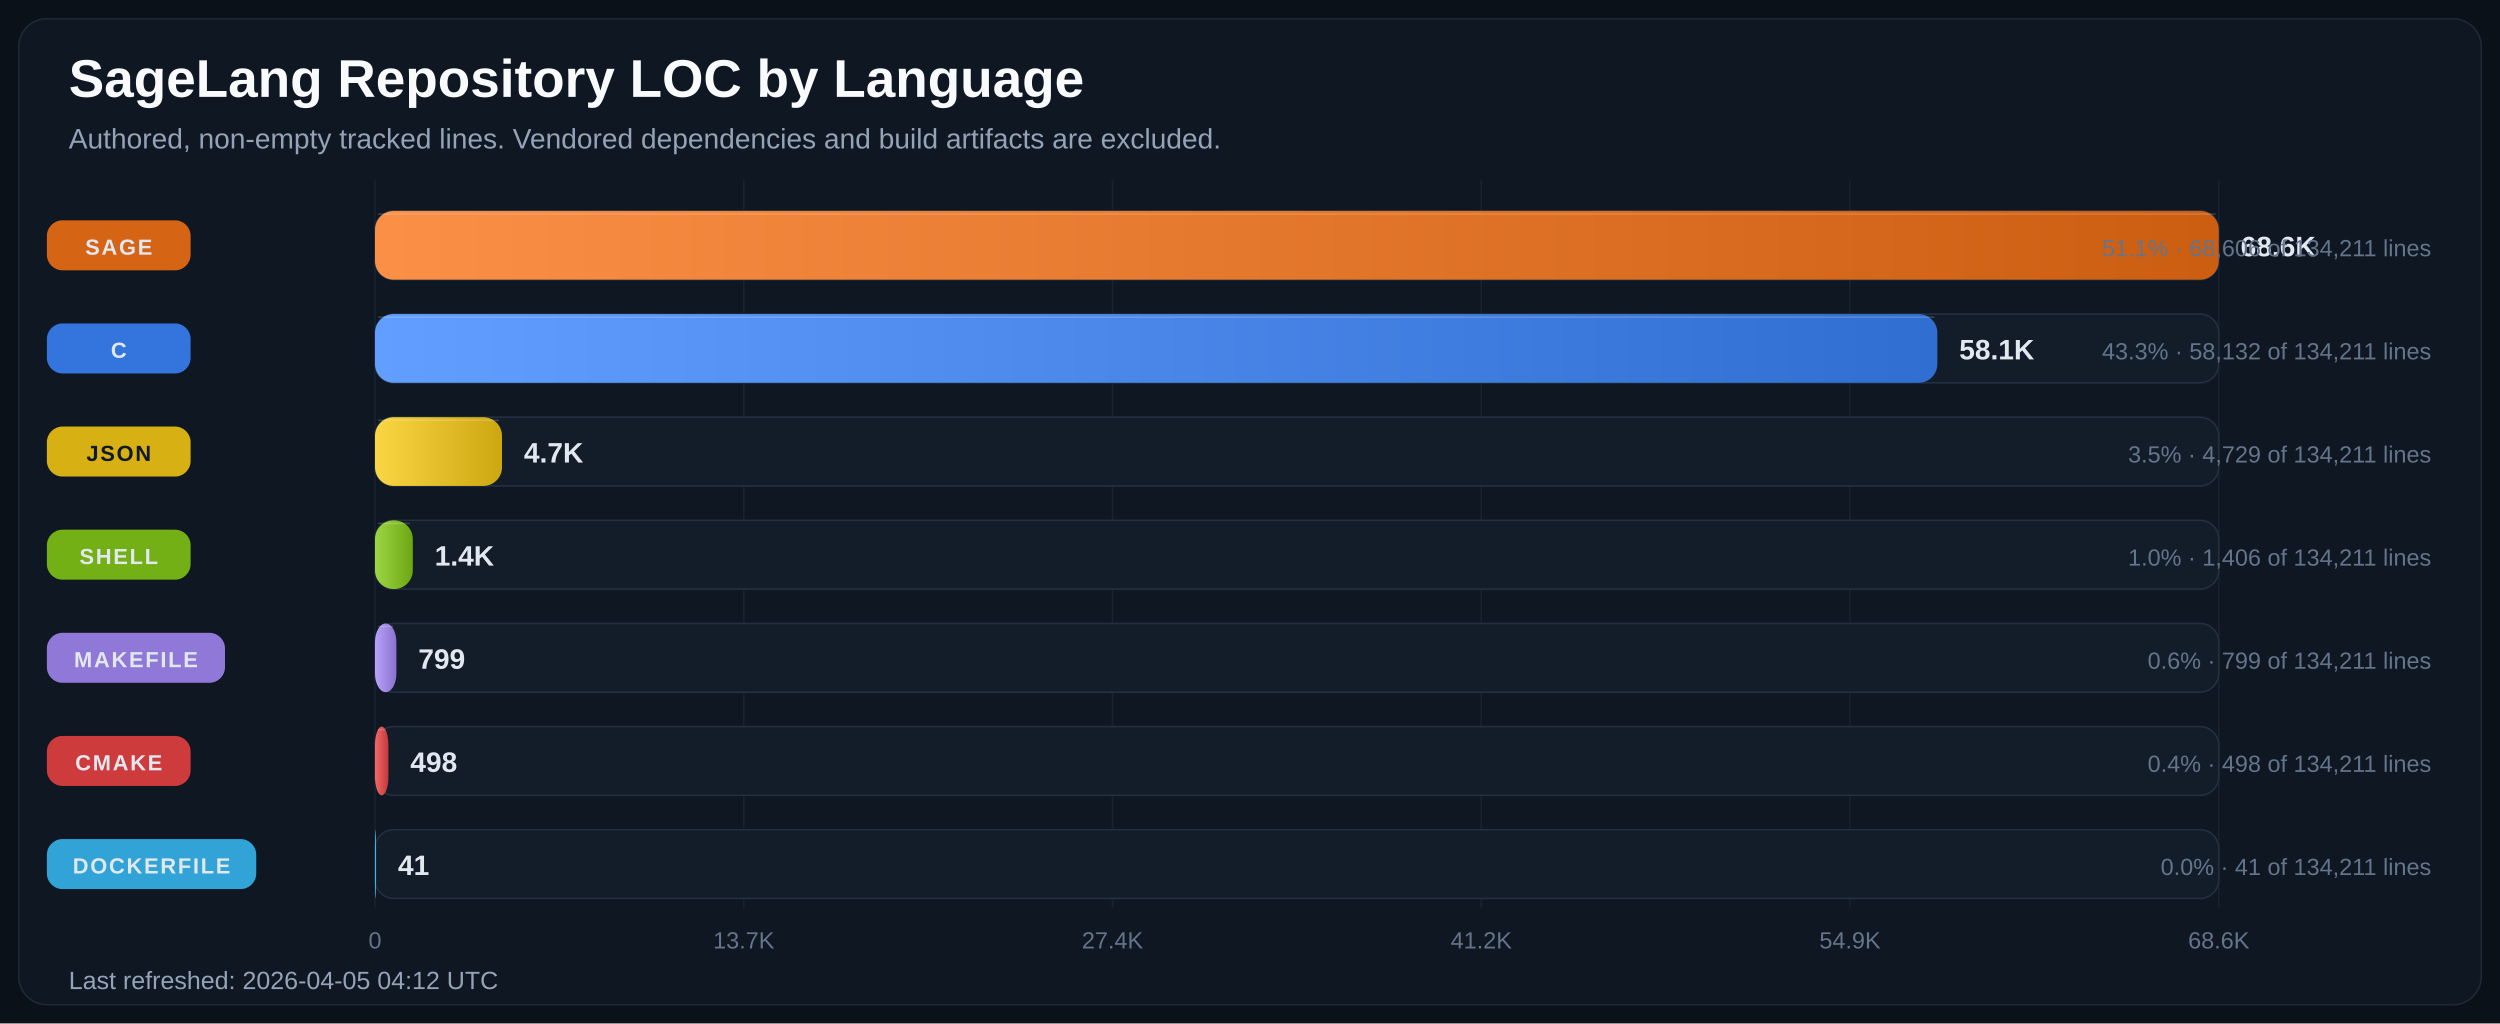
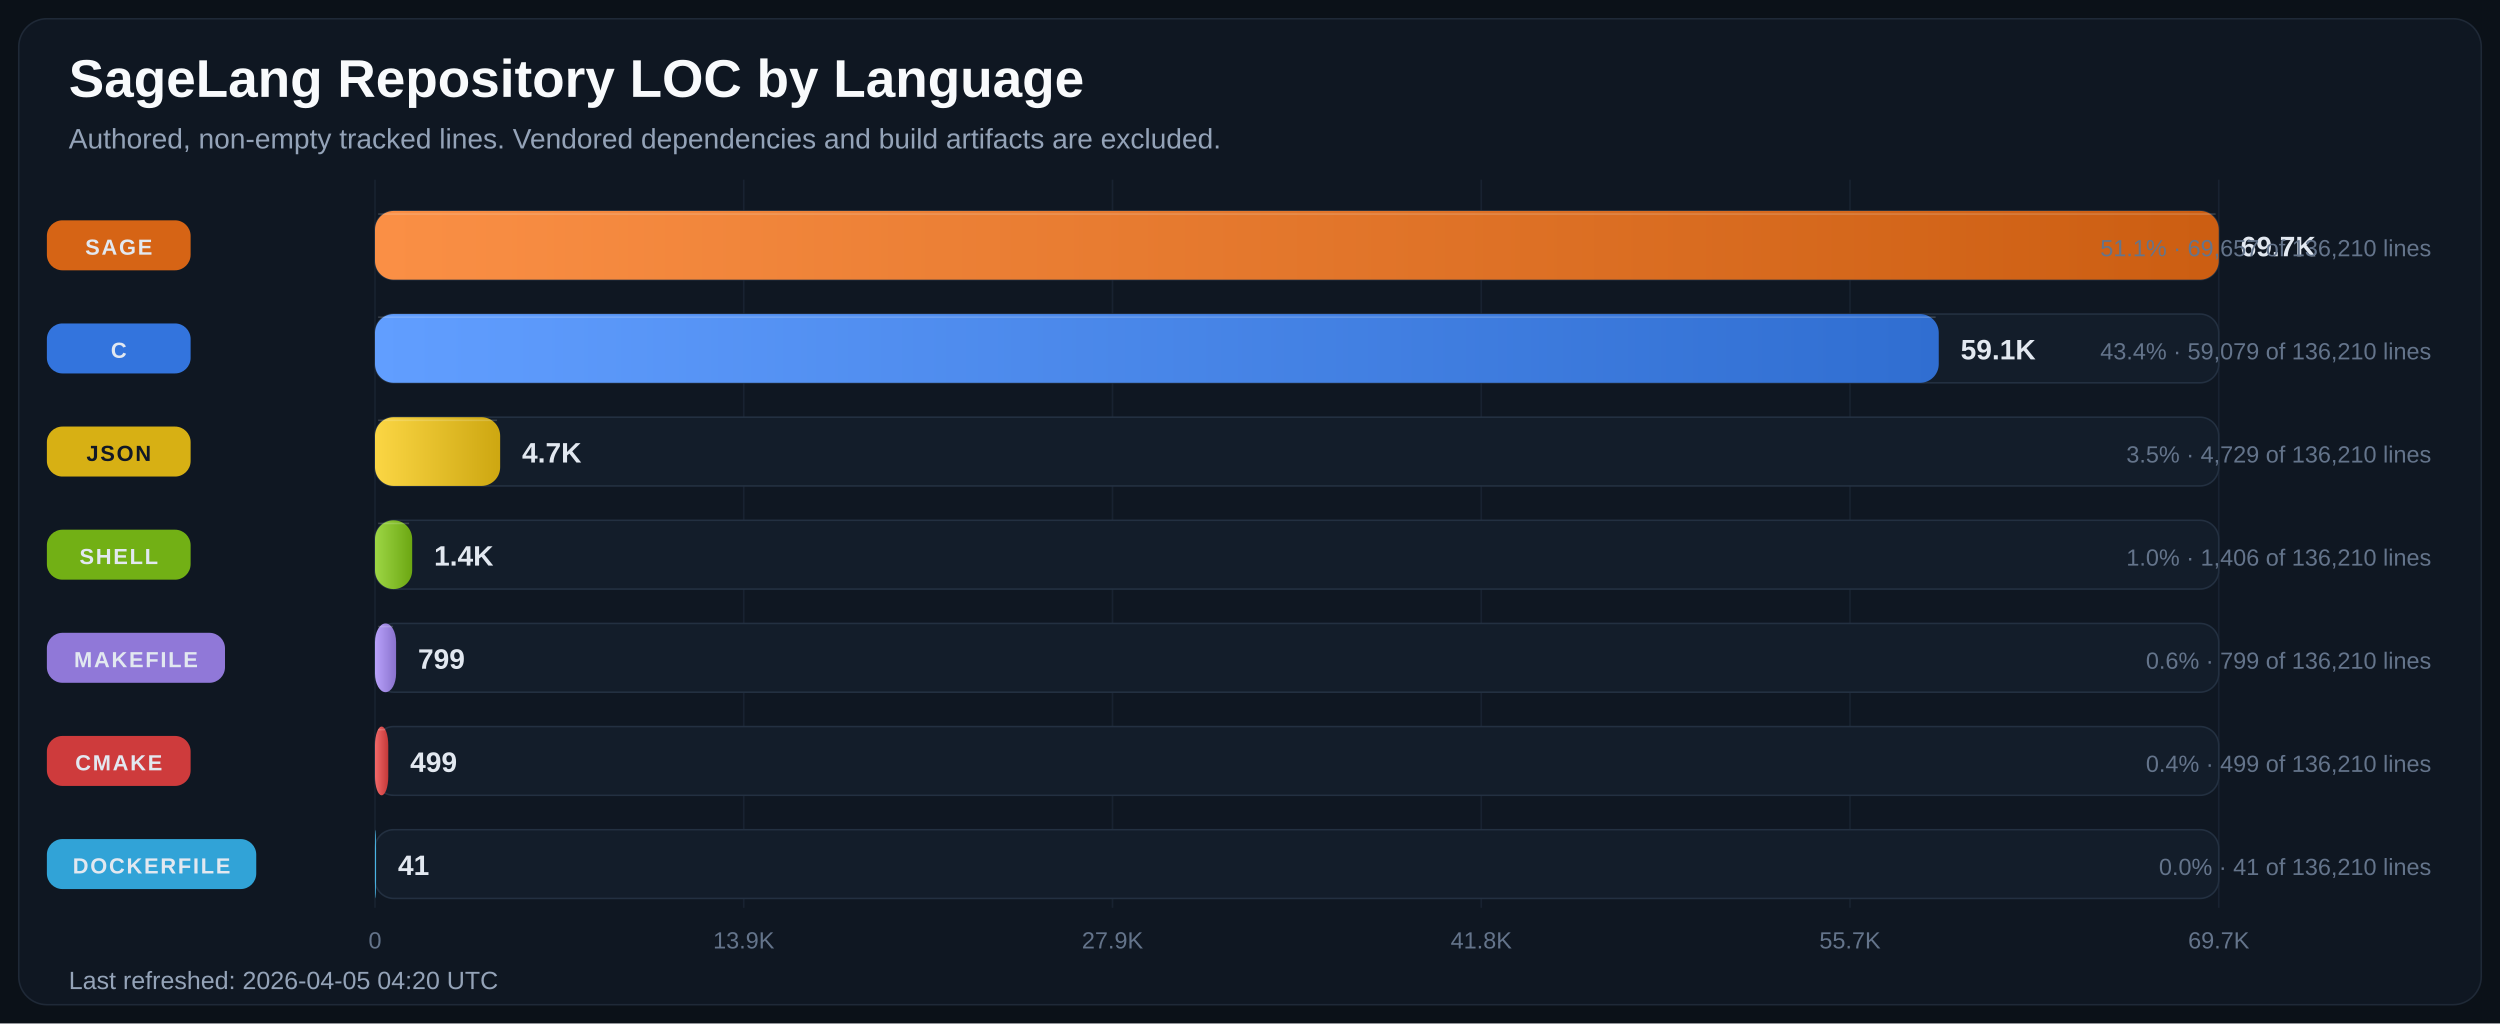
<svg xmlns="http://www.w3.org/2000/svg" width="1600" height="655" viewBox="0 0 1600 655" role="img" aria-labelledby="title desc">
  <defs>
    <linearGradient id="bar-gradient-0" x1="0%" y1="0%" x2="100%" y2="0%">
      <stop offset="0%" stop-color="#FA8F45" />
      <stop offset="100%" stop-color="#CC5E12" />
    </linearGradient>
    <linearGradient id="bar-gradient-1" x1="0%" y1="0%" x2="100%" y2="0%">
      <stop offset="0%" stop-color="#619EFF" />
      <stop offset="100%" stop-color="#306ED1" />
    </linearGradient>
    <linearGradient id="bar-gradient-2" x1="0%" y1="0%" x2="100%" y2="0%">
      <stop offset="0%" stop-color="#FBD644" />
      <stop offset="100%" stop-color="#CDA711" />
    </linearGradient>
    <linearGradient id="bar-gradient-3" x1="0%" y1="0%" x2="100%" y2="0%">
      <stop offset="0%" stop-color="#9DD645" />
      <stop offset="100%" stop-color="#6CA712" />
    </linearGradient>
    <linearGradient id="bar-gradient-4" x1="0%" y1="0%" x2="100%" y2="0%">
      <stop offset="0%" stop-color="#B9A2FB" />
      <stop offset="100%" stop-color="#8972CD" />
    </linearGradient>
    <linearGradient id="bar-gradient-5" x1="0%" y1="0%" x2="100%" y2="0%">
      <stop offset="0%" stop-color="#F26969" />
      <stop offset="100%" stop-color="#C43838" />
    </linearGradient>
    <linearGradient id="bar-gradient-6" x1="0%" y1="0%" x2="100%" y2="0%">
      <stop offset="0%" stop-color="#60CAF9" />
      <stop offset="100%" stop-color="#2E9BCB" />
    </linearGradient>
  </defs>
  <rect width="100%" height="100%" fill="#0B1118" />
  <rect x="12" y="12" width="1576" height="631" rx="18" fill="#0F1722" stroke="#1F2937" />
  <text x="44" y="62" fill="#F8FAFC" font-size="34" font-family="Segoe UI, Arial, sans-serif" font-weight="700">SageLang Repository LOC by Language</text>
  <text x="44" y="95" fill="#94A3B8" font-size="18" font-family="Segoe UI, Arial, sans-serif">Authored, non-empty tracked lines. Vendored dependencies and build artifacts are excluded.</text>
  <line x1="240.0" y1="115" x2="240.0" y2="581" stroke="#182231" stroke-width="1" />
  <text x="240.0" y="607" text-anchor="middle" fill="#64748B" font-size="15" font-family="Segoe UI, Arial, sans-serif">0</text>
  <line x1="476.0" y1="115" x2="476.0" y2="581" stroke="#182231" stroke-width="1" />
-   <text x="476.0" y="607" text-anchor="middle" fill="#64748B" font-size="15" font-family="Segoe UI, Arial, sans-serif">13.7K</text>
+   <text x="476.0" y="607" text-anchor="middle" fill="#64748B" font-size="15" font-family="Segoe UI, Arial, sans-serif">13.9K</text>
  <line x1="712.0" y1="115" x2="712.0" y2="581" stroke="#182231" stroke-width="1" />
-   <text x="712.0" y="607" text-anchor="middle" fill="#64748B" font-size="15" font-family="Segoe UI, Arial, sans-serif">27.4K</text>
+   <text x="712.0" y="607" text-anchor="middle" fill="#64748B" font-size="15" font-family="Segoe UI, Arial, sans-serif">27.9K</text>
  <line x1="948.0" y1="115" x2="948.0" y2="581" stroke="#182231" stroke-width="1" />
-   <text x="948.0" y="607" text-anchor="middle" fill="#64748B" font-size="15" font-family="Segoe UI, Arial, sans-serif">41.2K</text>
+   <text x="948.0" y="607" text-anchor="middle" fill="#64748B" font-size="15" font-family="Segoe UI, Arial, sans-serif">41.8K</text>
  <line x1="1184.0" y1="115" x2="1184.0" y2="581" stroke="#182231" stroke-width="1" />
-   <text x="1184.0" y="607" text-anchor="middle" fill="#64748B" font-size="15" font-family="Segoe UI, Arial, sans-serif">54.9K</text>
+   <text x="1184.0" y="607" text-anchor="middle" fill="#64748B" font-size="15" font-family="Segoe UI, Arial, sans-serif">55.7K</text>
  <line x1="1420.0" y1="115" x2="1420.0" y2="581" stroke="#182231" stroke-width="1" />
-   <text x="1420.0" y="607" text-anchor="middle" fill="#64748B" font-size="15" font-family="Segoe UI, Arial, sans-serif">68.6K</text>
+   <text x="1420.0" y="607" text-anchor="middle" fill="#64748B" font-size="15" font-family="Segoe UI, Arial, sans-serif">69.7K</text>
  <rect x="30" y="141.0" width="92" height="32" rx="10" fill="#E06814" opacity="0.95" />
  <text x="76.0" y="163.0" text-anchor="middle" fill="#E2E8F0" font-size="14" font-family="Segoe UI, Arial, sans-serif" font-weight="700" letter-spacing="1.1">SAGE</text>
  <rect x="240" y="135" width="1180" height="44" rx="12" fill="#131D2A" stroke="#233041" />
  <rect x="240" y="135" width="1180.0" height="44" rx="12" fill="url(#bar-gradient-0)" />
  <line x1="242.0" y1="137.0" x2="1418.0" y2="137.0" stroke="#F8FAFC" stroke-opacity="0.18" />
-   <text x="1434.0" y="164.0" fill="#E2E8F0" font-size="18" font-family="Segoe UI, Arial, sans-serif" font-weight="700">68.6K</text>
-   <text x="1556" y="164.0" text-anchor="end" fill="#64748B" font-size="15" font-family="Segoe UI, Arial, sans-serif">51.1% · 68,606 of 134,211 lines</text>
+   <text x="1434.0" y="164.0" fill="#E2E8F0" font-size="18" font-family="Segoe UI, Arial, sans-serif" font-weight="700">69.7K</text>
+   <text x="1556" y="164.0" text-anchor="end" fill="#64748B" font-size="15" font-family="Segoe UI, Arial, sans-serif">51.1% · 69,657 of 136,210 lines</text>
  <rect x="30" y="207.0" width="92" height="32" rx="10" fill="#3479E6" opacity="0.95" />
  <text x="76.0" y="229.0" text-anchor="middle" fill="#E2E8F0" font-size="14" font-family="Segoe UI, Arial, sans-serif" font-weight="700" letter-spacing="1.1">C</text>
  <rect x="240" y="201" width="1180" height="44" rx="12" fill="#131D2A" stroke="#233041" />
-   <rect x="240" y="201" width="999.9" height="44" rx="12" fill="url(#bar-gradient-1)" />
-   <line x1="242.0" y1="203.0" x2="1237.9" y2="203.0" stroke="#F8FAFC" stroke-opacity="0.18" />
-   <text x="1253.9" y="230.0" fill="#E2E8F0" font-size="18" font-family="Segoe UI, Arial, sans-serif" font-weight="700">58.1K</text>
-   <text x="1556" y="230.0" text-anchor="end" fill="#64748B" font-size="15" font-family="Segoe UI, Arial, sans-serif">43.3% · 58,132 of 134,211 lines</text>
+   <rect x="240" y="201" width="1000.8" height="44" rx="12" fill="url(#bar-gradient-1)" />
+   <line x1="242.0" y1="203.0" x2="1238.8" y2="203.0" stroke="#F8FAFC" stroke-opacity="0.18" />
+   <text x="1254.8" y="230.0" fill="#E2E8F0" font-size="18" font-family="Segoe UI, Arial, sans-serif" font-weight="700">59.1K</text>
+   <text x="1556" y="230.0" text-anchor="end" fill="#64748B" font-size="15" font-family="Segoe UI, Arial, sans-serif">43.4% · 59,079 of 136,210 lines</text>
  <rect x="30" y="273.0" width="92" height="32" rx="10" fill="#E1B813" opacity="0.95" />
  <text x="76.0" y="295.0" text-anchor="middle" fill="#111827" font-size="14" font-family="Segoe UI, Arial, sans-serif" font-weight="700" letter-spacing="1.1">JSON</text>
  <rect x="240" y="267" width="1180" height="44" rx="12" fill="#131D2A" stroke="#233041" />
-   <rect x="240" y="267" width="81.3" height="44" rx="12" fill="url(#bar-gradient-2)" />
-   <line x1="242.0" y1="269.0" x2="319.3" y2="269.0" stroke="#F8FAFC" stroke-opacity="0.18" />
-   <text x="335.3" y="296.0" fill="#E2E8F0" font-size="18" font-family="Segoe UI, Arial, sans-serif" font-weight="700">4.7K</text>
-   <text x="1556" y="296.0" text-anchor="end" fill="#64748B" font-size="15" font-family="Segoe UI, Arial, sans-serif">3.5% · 4,729 of 134,211 lines</text>
+   <rect x="240" y="267" width="80.1" height="44" rx="12" fill="url(#bar-gradient-2)" />
+   <line x1="242.0" y1="269.0" x2="318.1" y2="269.0" stroke="#F8FAFC" stroke-opacity="0.18" />
+   <text x="334.1" y="296.0" fill="#E2E8F0" font-size="18" font-family="Segoe UI, Arial, sans-serif" font-weight="700">4.7K</text>
+   <text x="1556" y="296.0" text-anchor="end" fill="#64748B" font-size="15" font-family="Segoe UI, Arial, sans-serif">3.5% · 4,729 of 136,210 lines</text>
  <rect x="30" y="339.0" width="92" height="32" rx="10" fill="#77B814" opacity="0.95" />
  <text x="76.0" y="361.0" text-anchor="middle" fill="#E2E8F0" font-size="14" font-family="Segoe UI, Arial, sans-serif" font-weight="700" letter-spacing="1.1">SHELL</text>
  <rect x="240" y="333" width="1180" height="44" rx="12" fill="#131D2A" stroke="#233041" />
-   <rect x="240" y="333" width="24.2" height="44" rx="12" fill="url(#bar-gradient-3)" />
-   <line x1="242.0" y1="335.0" x2="262.2" y2="335.0" stroke="#F8FAFC" stroke-opacity="0.18" />
-   <text x="278.2" y="362.0" fill="#E2E8F0" font-size="18" font-family="Segoe UI, Arial, sans-serif" font-weight="700">1.4K</text>
-   <text x="1556" y="362.0" text-anchor="end" fill="#64748B" font-size="15" font-family="Segoe UI, Arial, sans-serif">1.0% · 1,406 of 134,211 lines</text>
+   <rect x="240" y="333" width="23.8" height="44" rx="12" fill="url(#bar-gradient-3)" />
+   <line x1="242.0" y1="335.0" x2="261.8" y2="335.0" stroke="#F8FAFC" stroke-opacity="0.18" />
+   <text x="277.8" y="362.0" fill="#E2E8F0" font-size="18" font-family="Segoe UI, Arial, sans-serif" font-weight="700">1.4K</text>
+   <text x="1556" y="362.0" text-anchor="end" fill="#64748B" font-size="15" font-family="Segoe UI, Arial, sans-serif">1.0% · 1,406 of 136,210 lines</text>
  <rect x="30" y="405.0" width="114" height="32" rx="10" fill="#967DE1" opacity="0.95" />
  <text x="87.0" y="427.0" text-anchor="middle" fill="#E2E8F0" font-size="14" font-family="Segoe UI, Arial, sans-serif" font-weight="700" letter-spacing="1.1">MAKEFILE</text>
  <rect x="240" y="399" width="1180" height="44" rx="12" fill="#131D2A" stroke="#233041" />
-   <rect x="240" y="399" width="13.7" height="44" rx="12" fill="url(#bar-gradient-4)" />
-   <line x1="242.0" y1="401.0" x2="251.7" y2="401.0" stroke="#F8FAFC" stroke-opacity="0.18" />
-   <text x="267.7" y="428.0" fill="#E2E8F0" font-size="18" font-family="Segoe UI, Arial, sans-serif" font-weight="700">799</text>
-   <text x="1556" y="428.0" text-anchor="end" fill="#64748B" font-size="15" font-family="Segoe UI, Arial, sans-serif">0.6% · 799 of 134,211 lines</text>
+   <rect x="240" y="399" width="13.5" height="44" rx="12" fill="url(#bar-gradient-4)" />
+   <line x1="242.0" y1="401.0" x2="251.5" y2="401.0" stroke="#F8FAFC" stroke-opacity="0.18" />
+   <text x="267.5" y="428.0" fill="#E2E8F0" font-size="18" font-family="Segoe UI, Arial, sans-serif" font-weight="700">799</text>
+   <text x="1556" y="428.0" text-anchor="end" fill="#64748B" font-size="15" font-family="Segoe UI, Arial, sans-serif">0.6% · 799 of 136,210 lines</text>
  <rect x="30" y="471.0" width="92" height="32" rx="10" fill="#D73D3D" opacity="0.95" />
  <text x="76.0" y="493.0" text-anchor="middle" fill="#E2E8F0" font-size="14" font-family="Segoe UI, Arial, sans-serif" font-weight="700" letter-spacing="1.1">CMAKE</text>
  <rect x="240" y="465" width="1180" height="44" rx="12" fill="#131D2A" stroke="#233041" />
-   <rect x="240" y="465" width="8.6" height="44" rx="12" fill="url(#bar-gradient-5)" />
-   <line x1="242.0" y1="467.0" x2="246.6" y2="467.0" stroke="#F8FAFC" stroke-opacity="0.18" />
-   <text x="262.6" y="494.0" fill="#E2E8F0" font-size="18" font-family="Segoe UI, Arial, sans-serif" font-weight="700">498</text>
-   <text x="1556" y="494.0" text-anchor="end" fill="#64748B" font-size="15" font-family="Segoe UI, Arial, sans-serif">0.4% · 498 of 134,211 lines</text>
+   <rect x="240" y="465" width="8.5" height="44" rx="12" fill="url(#bar-gradient-5)" />
+   <line x1="242.0" y1="467.0" x2="246.5" y2="467.0" stroke="#F8FAFC" stroke-opacity="0.18" />
+   <text x="262.5" y="494.0" fill="#E2E8F0" font-size="18" font-family="Segoe UI, Arial, sans-serif" font-weight="700">499</text>
+   <text x="1556" y="494.0" text-anchor="end" fill="#64748B" font-size="15" font-family="Segoe UI, Arial, sans-serif">0.4% · 499 of 136,210 lines</text>
  <rect x="30" y="537.0" width="134" height="32" rx="10" fill="#32AADF" opacity="0.95" />
  <text x="97.0" y="559.0" text-anchor="middle" fill="#E2E8F0" font-size="14" font-family="Segoe UI, Arial, sans-serif" font-weight="700" letter-spacing="1.1">DOCKERFILE</text>
  <rect x="240" y="531" width="1180" height="44" rx="12" fill="#131D2A" stroke="#233041" />
  <rect x="240" y="531" width="0.7" height="44" rx="12" fill="url(#bar-gradient-6)" />
  <line x1="242.0" y1="533.0" x2="242.0" y2="533.0" stroke="#F8FAFC" stroke-opacity="0.18" />
  <text x="254.7" y="560.0" fill="#E2E8F0" font-size="18" font-family="Segoe UI, Arial, sans-serif" font-weight="700">41</text>
-   <text x="1556" y="560.0" text-anchor="end" fill="#64748B" font-size="15" font-family="Segoe UI, Arial, sans-serif">0.0% · 41 of 134,211 lines</text>
-   <text x="44" y="633" fill="#94A3B8" font-size="16" font-family="Segoe UI, Arial, sans-serif">Last refreshed: 2026-04-05 04:12 UTC</text>
+   <text x="1556" y="560.0" text-anchor="end" fill="#64748B" font-size="15" font-family="Segoe UI, Arial, sans-serif">0.0% · 41 of 136,210 lines</text>
+   <text x="44" y="633" fill="#94A3B8" font-size="16" font-family="Segoe UI, Arial, sans-serif">Last refreshed: 2026-04-05 04:20 UTC</text>
</svg>
